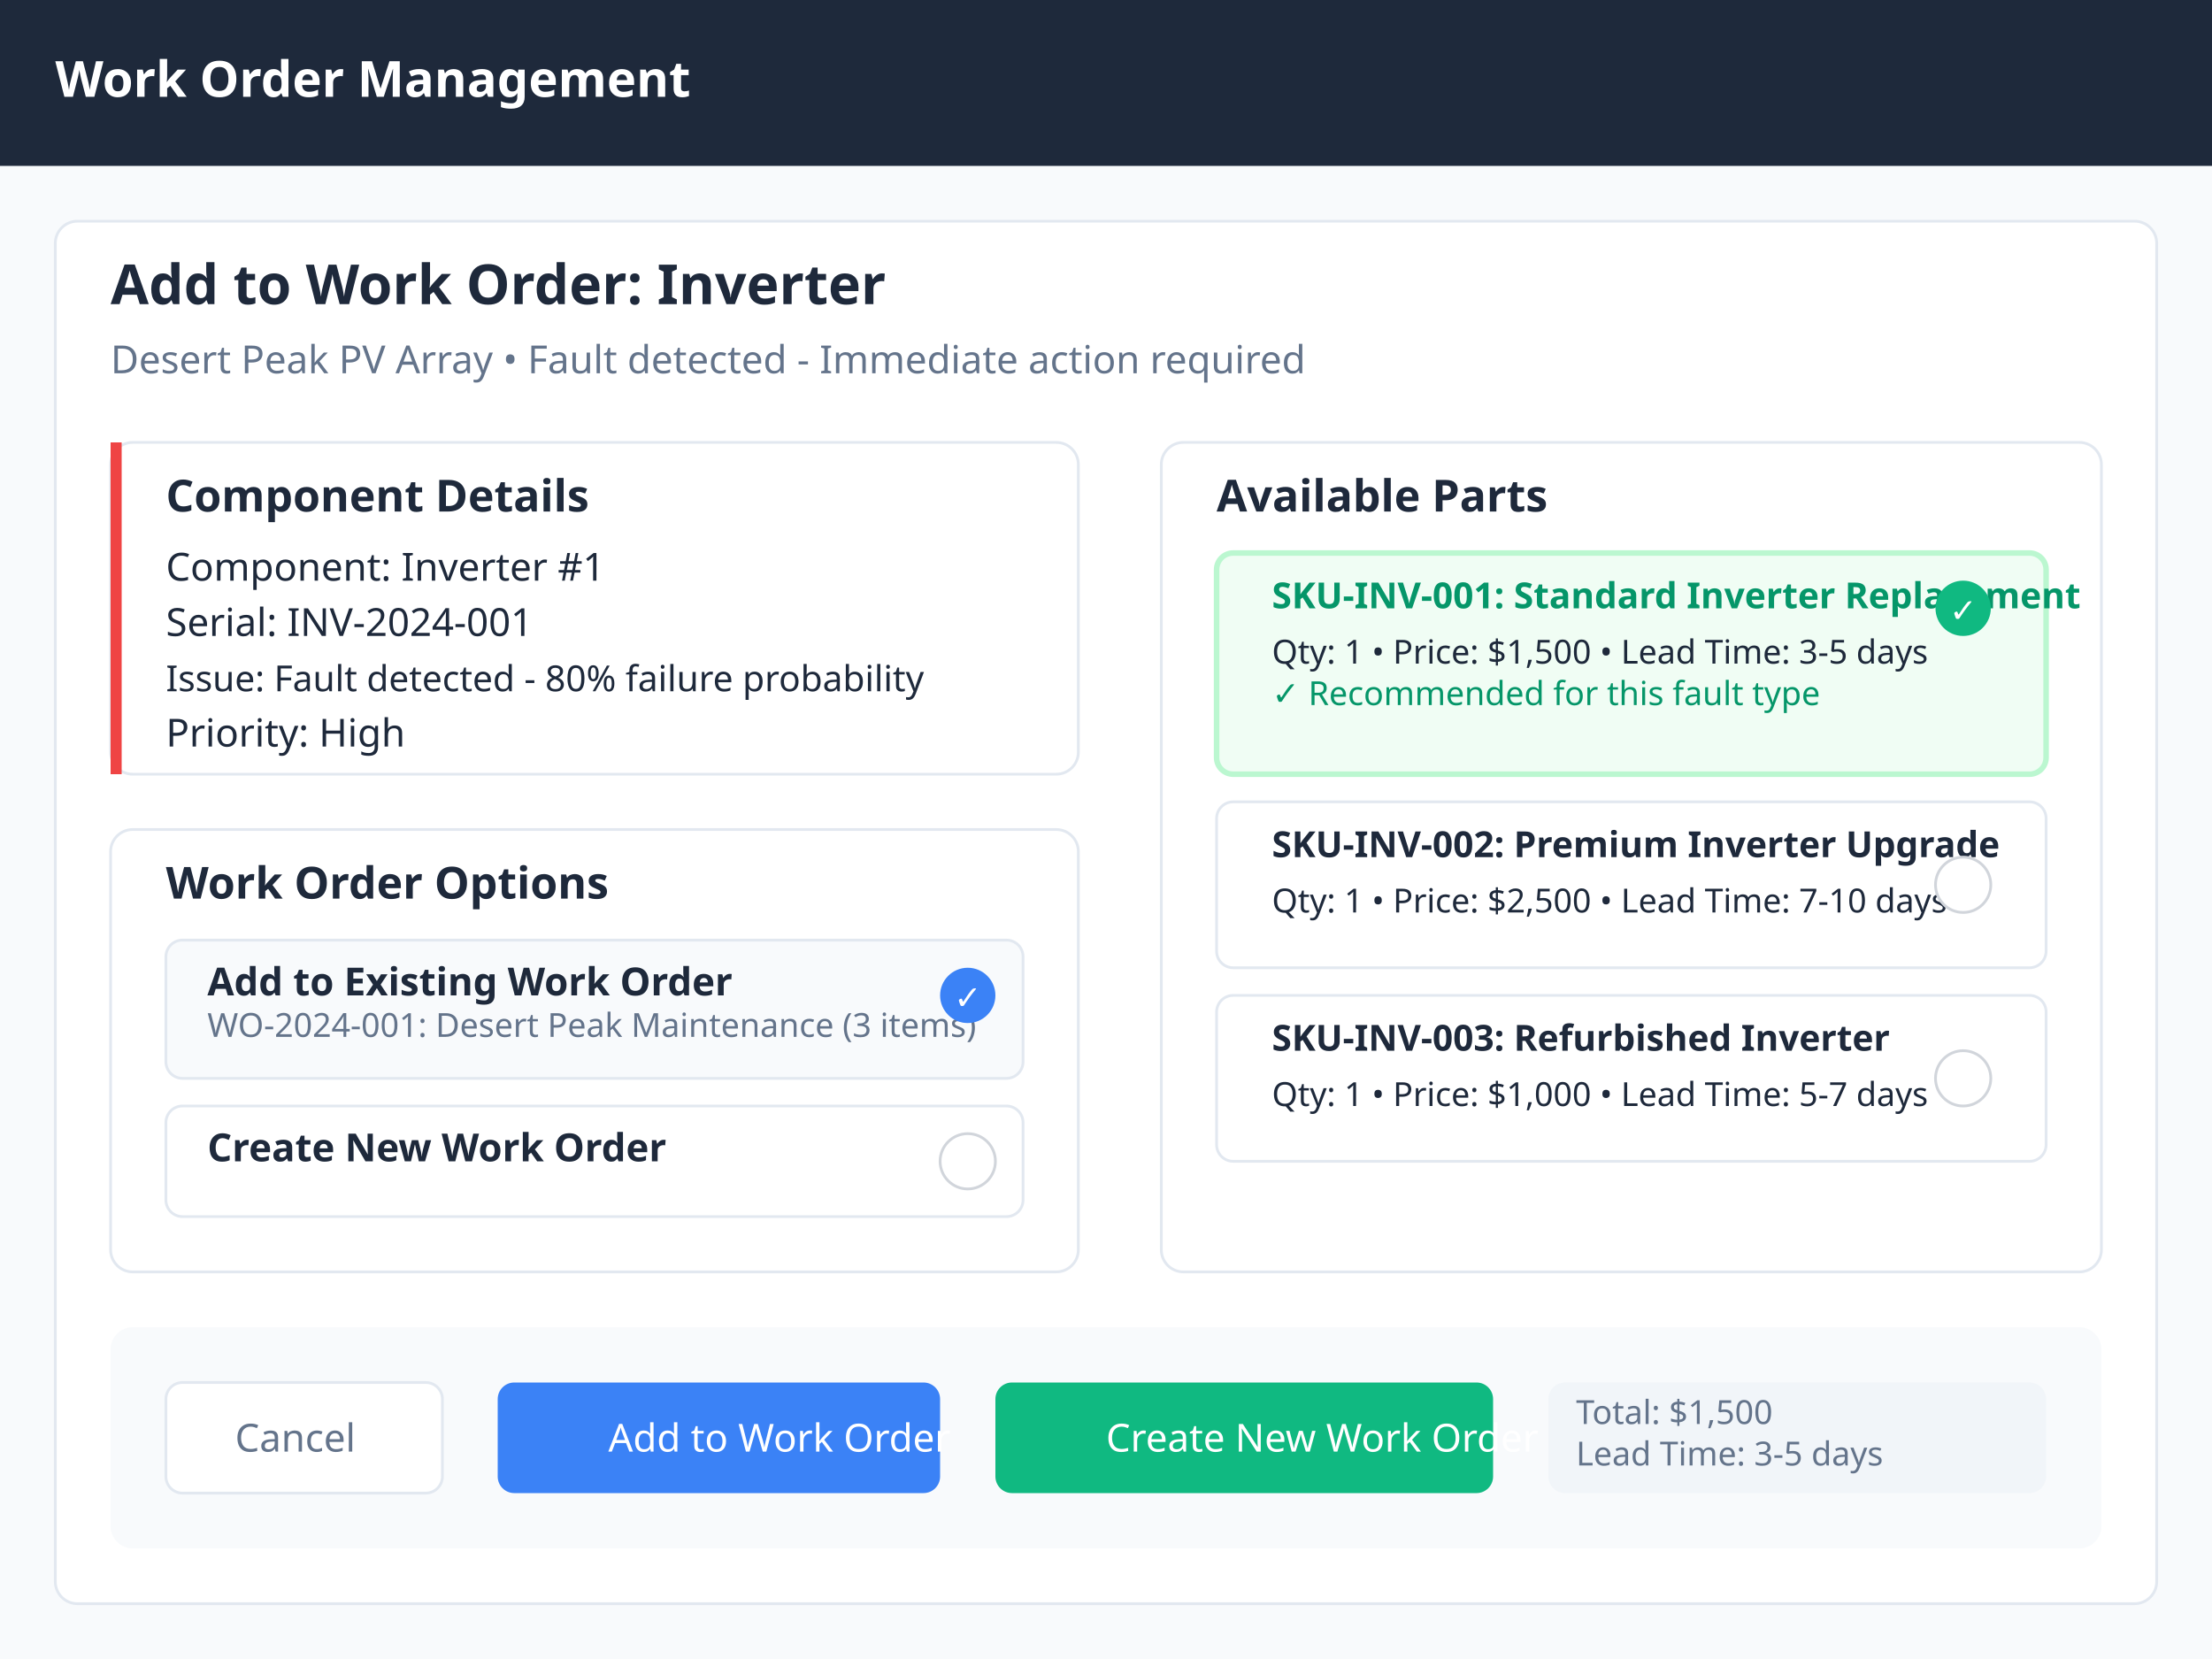
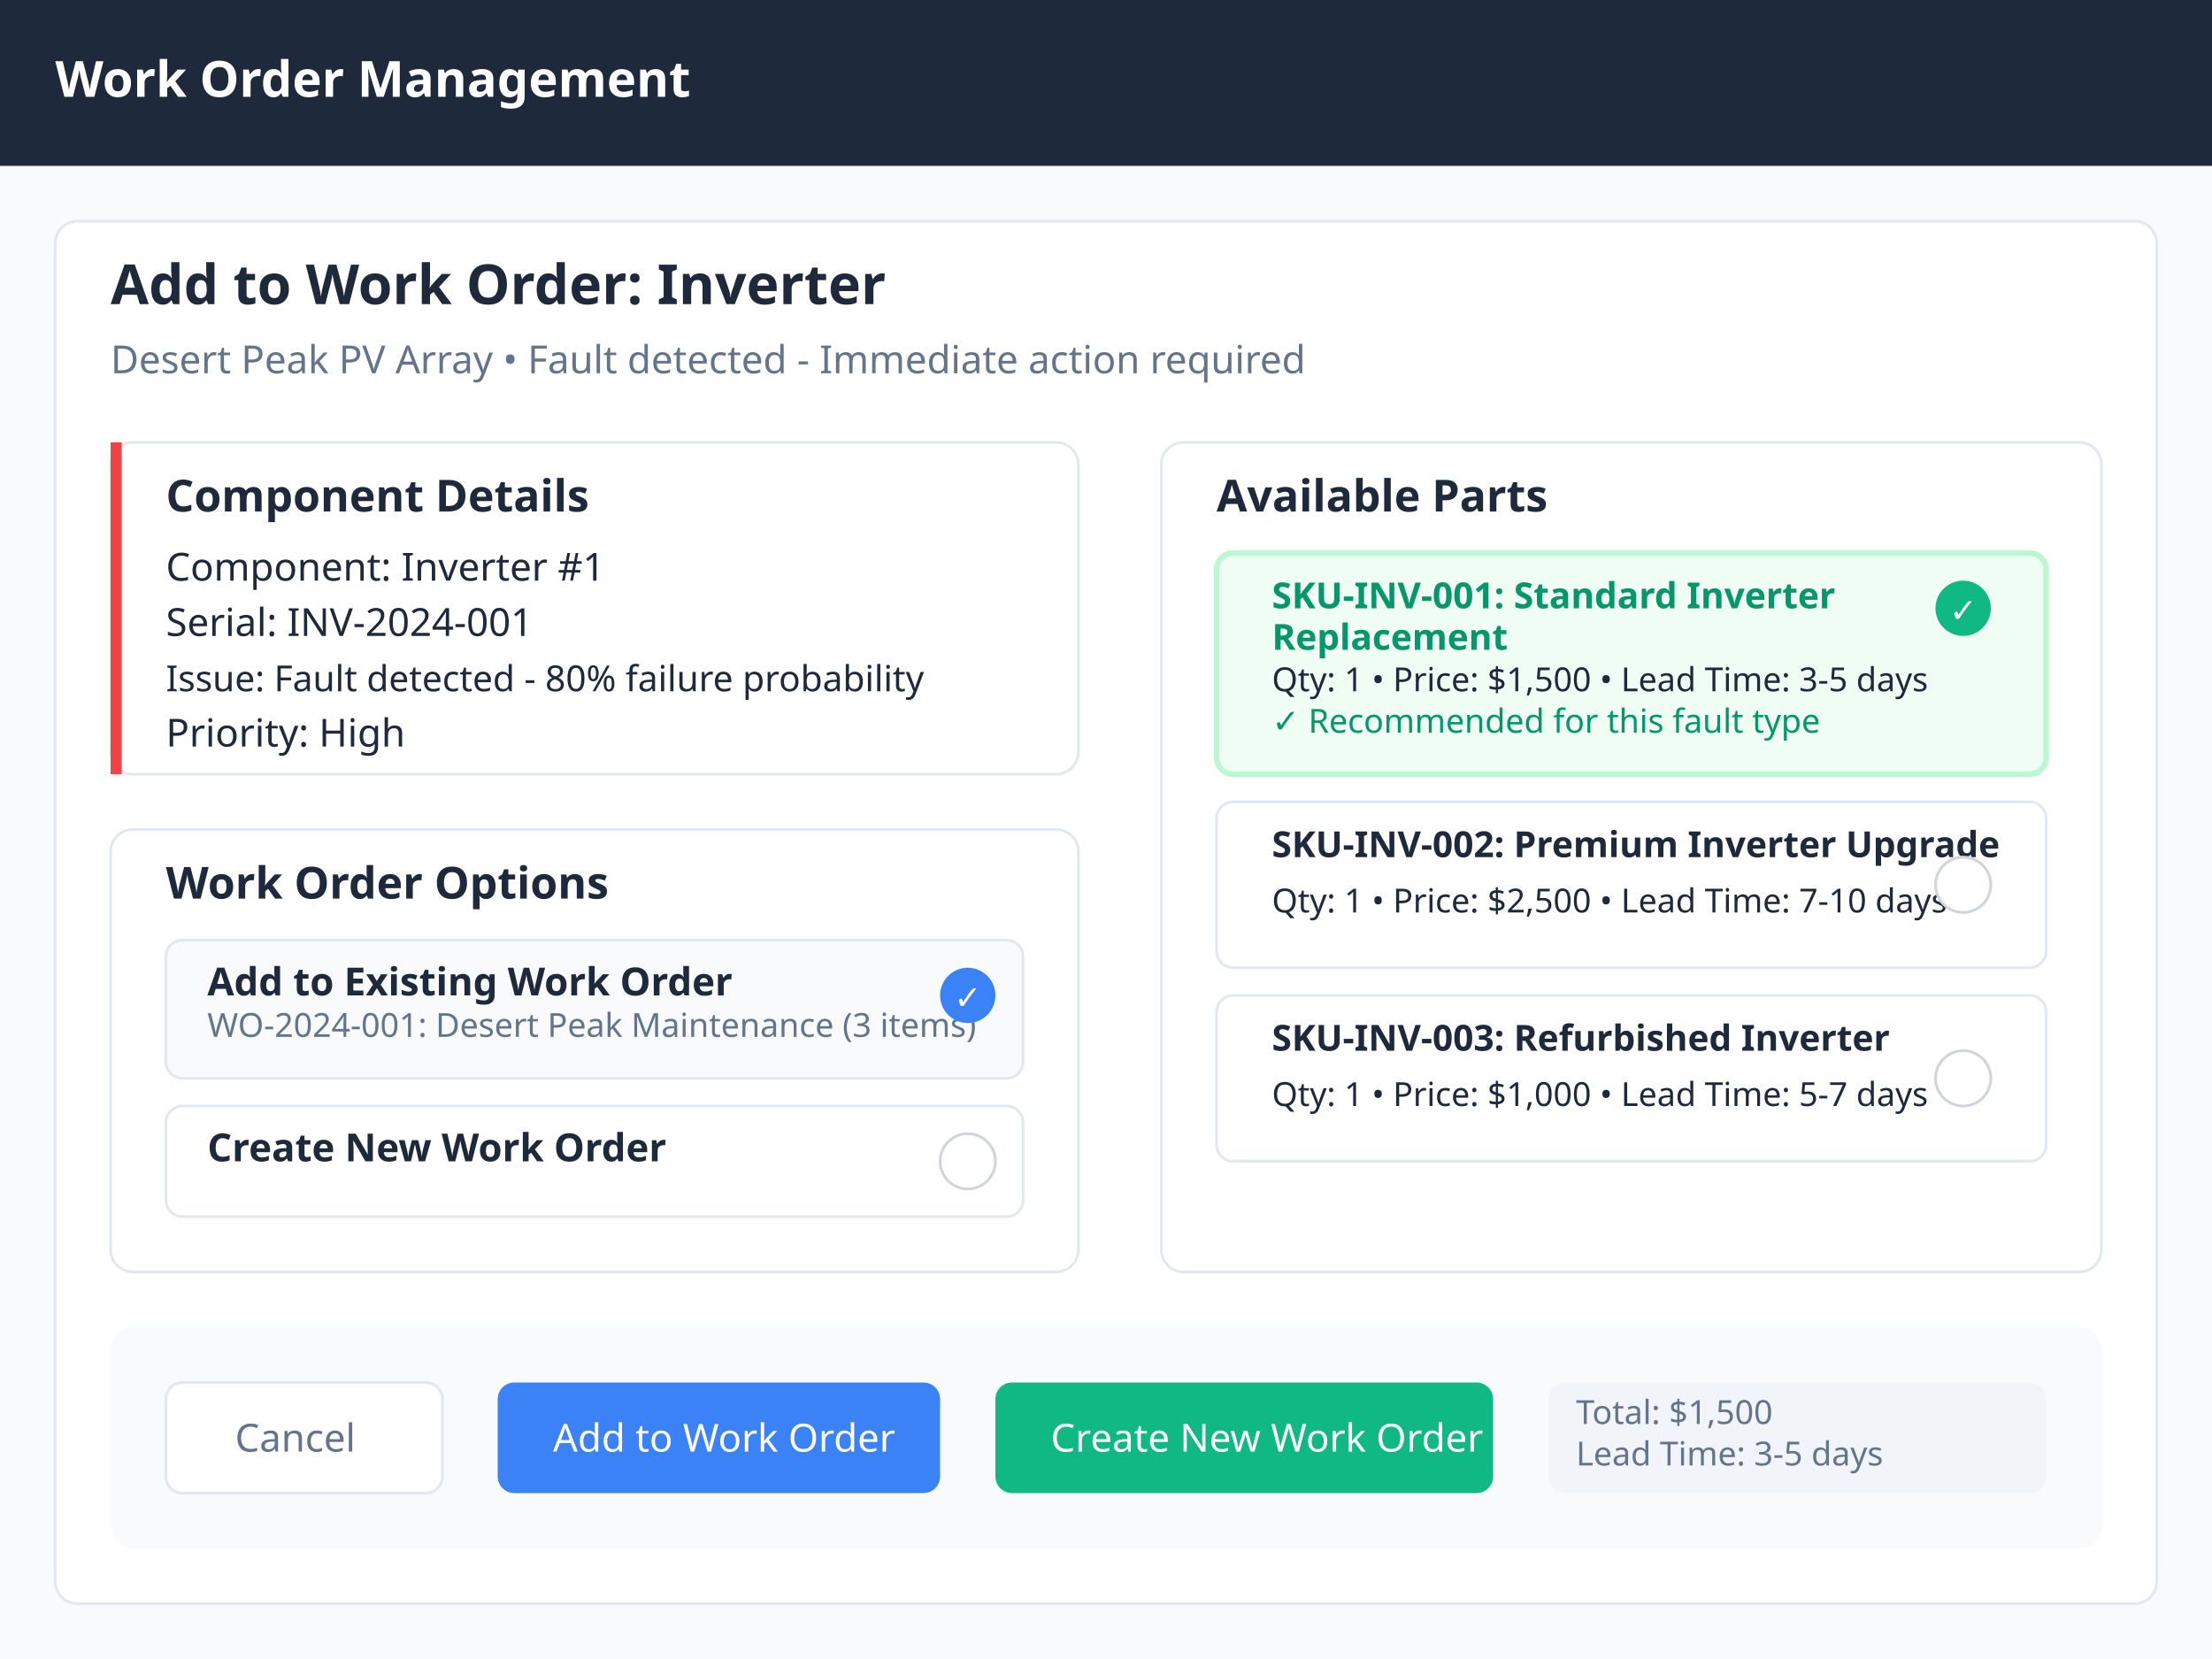
<svg xmlns="http://www.w3.org/2000/svg" width="800" height="600" viewBox="0 0 800 600">
  <rect width="800" height="600" fill="#f8fafc" />
  <rect x="0" y="0" width="800" height="60" fill="#1e293b" />
  <text x="20" y="35" font-family="system-ui, sans-serif" font-size="18" font-weight="600" fill="white">Work Order Management</text>
  <rect x="20" y="80" width="760" height="500" fill="#ffffff" rx="8" stroke="#e2e8f0" stroke-width="1" />
  <text x="40" y="110" font-family="system-ui, sans-serif" font-size="20" font-weight="600" fill="#1e293b">Add to Work Order: Inverter</text>
  <text x="40" y="135" font-family="system-ui, sans-serif" font-size="14" fill="#64748b">Desert Peak PV Array • Fault detected - Immediate action required</text>
  <rect x="40" y="160" width="350" height="120" fill="#ffffff" rx="8" stroke="#e2e8f0" stroke-width="1" />
  <text x="60" y="185" font-family="system-ui, sans-serif" font-size="16" font-weight="600" fill="#1e293b">Component Details</text>
  <text x="60" y="210" font-family="system-ui, sans-serif" font-size="14" fill="#1e293b">Component: Inverter #1</text>
  <text x="60" y="230" font-family="system-ui, sans-serif" font-size="14" fill="#1e293b">Serial: INV-2024-001</text>
  <text x="60" y="250" font-family="system-ui, sans-serif" font-size="13" fill="#1e293b">Issue: Fault detected - 80% failure probability</text>
  <text x="60" y="270" font-family="system-ui, sans-serif" font-size="14" fill="#1e293b">Priority: High</text>
  <rect x="420" y="160" width="340" height="300" fill="#ffffff" rx="8" stroke="#e2e8f0" stroke-width="1" />
  <text x="440" y="185" font-family="system-ui, sans-serif" font-size="16" font-weight="600" fill="#1e293b">Available Parts</text>
  <rect x="440" y="200" width="300" height="80" fill="#f0fdf4" rx="6" stroke="#bbf7d0" stroke-width="2" />
-   <text x="460" y="220" font-family="system-ui, sans-serif" font-size="13" font-weight="600" fill="#059669">SKU-INV-001: Standard Inverter Replacement</text>
-   <text x="460" y="240" font-family="system-ui, sans-serif" font-size="12" fill="#1e293b">Qty: 1 • Price: $1,500 • Lead Time: 3-5 days</text>
-   <text x="460" y="255" font-family="system-ui, sans-serif" font-size="12" fill="#059669">✓ Recommended for this fault type</text>
+   <text x="460" y="220" font-family="system-ui, sans-serif" font-size="13" font-weight="600" fill="#059669">SKU-INV-001: Standard Inverter</text>
+   <text x="460" y="235" font-family="system-ui, sans-serif" font-size="13" font-weight="600" fill="#059669">Replacement</text>
+   <text x="460" y="250" font-family="system-ui, sans-serif" font-size="12" fill="#1e293b">Qty: 1 • Price: $1,500 • Lead Time: 3-5 days</text>
+   <text x="460" y="265" font-family="system-ui, sans-serif" font-size="12" fill="#059669">✓ Recommended for this fault type</text>
  <rect x="700" y="210" width="20" height="20" fill="#10b981" rx="10" />
  <text x="705" y="225" font-family="system-ui, sans-serif" font-size="12" fill="white">✓</text>
  <rect x="440" y="290" width="300" height="60" fill="#ffffff" rx="6" stroke="#e2e8f0" stroke-width="1" />
  <text x="460" y="310" font-family="system-ui, sans-serif" font-size="13" font-weight="600" fill="#1e293b">SKU-INV-002: Premium Inverter Upgrade</text>
  <text x="460" y="330" font-family="system-ui, sans-serif" font-size="12" fill="#1e293b">Qty: 1 • Price: $2,500 • Lead Time: 7-10 days</text>
  <rect x="700" y="310" width="20" height="20" fill="#ffffff" rx="10" stroke="#d1d5db" stroke-width="1" />
  <rect x="440" y="360" width="300" height="60" fill="#ffffff" rx="6" stroke="#e2e8f0" stroke-width="1" />
  <text x="460" y="380" font-family="system-ui, sans-serif" font-size="13" font-weight="600" fill="#1e293b">SKU-INV-003: Refurbished Inverter</text>
  <text x="460" y="400" font-family="system-ui, sans-serif" font-size="12" fill="#1e293b">Qty: 1 • Price: $1,000 • Lead Time: 5-7 days</text>
  <rect x="700" y="380" width="20" height="20" fill="#ffffff" rx="10" stroke="#d1d5db" stroke-width="1" />
  <rect x="40" y="300" width="350" height="160" fill="#ffffff" rx="8" stroke="#e2e8f0" stroke-width="1" />
  <text x="60" y="325" font-family="system-ui, sans-serif" font-size="16" font-weight="600" fill="#1e293b">Work Order Options</text>
  <rect x="60" y="340" width="310" height="50" fill="#f8fafc" rx="6" stroke="#e2e8f0" stroke-width="1" />
  <text x="75" y="360" font-family="system-ui, sans-serif" font-size="14" font-weight="600" fill="#1e293b">Add to Existing Work Order</text>
  <text x="75" y="375" font-family="system-ui, sans-serif" font-size="12" fill="#64748b">WO-2024-001: Desert Peak Maintenance (3 items)</text>
  <rect x="340" y="350" width="20" height="20" fill="#3b82f6" rx="10" />
  <text x="345" y="365" font-family="system-ui, sans-serif" font-size="12" fill="white">✓</text>
  <rect x="60" y="400" width="310" height="40" fill="#ffffff" rx="6" stroke="#e2e8f0" stroke-width="1" />
  <text x="75" y="420" font-family="system-ui, sans-serif" font-size="14" font-weight="600" fill="#1e293b">Create New Work Order</text>
  <rect x="340" y="410" width="20" height="20" fill="#ffffff" rx="10" stroke="#d1d5db" stroke-width="1" />
  <rect x="40" y="480" width="720" height="80" fill="#f8fafc" rx="8" />
  <rect x="60" y="500" width="100" height="40" fill="#ffffff" rx="6" stroke="#e2e8f0" stroke-width="1" />
  <text x="85" y="525" font-family="system-ui, sans-serif" font-size="14" font-weight="500" fill="#64748b">Cancel</text>
  <rect x="180" y="500" width="160" height="40" fill="#3b82f6" rx="6" />
-   <text x="220" y="525" font-family="system-ui, sans-serif" font-size="14" font-weight="500" fill="white">Add to Work Order</text>
+   <text x="200" y="525" font-family="system-ui, sans-serif" font-size="14" font-weight="500" fill="white">Add to Work Order</text>
  <rect x="360" y="500" width="180" height="40" fill="#10b981" rx="6" />
-   <text x="400" y="525" font-family="system-ui, sans-serif" font-size="14" font-weight="500" fill="white">Create New Work Order</text>
+   <text x="380" y="525" font-family="system-ui, sans-serif" font-size="14" font-weight="500" fill="white">Create New Work Order</text>
  <rect x="560" y="500" width="180" height="40" fill="#f1f5f9" rx="6" />
  <text x="570" y="515" font-family="system-ui, sans-serif" font-size="12" fill="#64748b">Total: $1,500</text>
  <text x="570" y="530" font-family="system-ui, sans-serif" font-size="12" fill="#64748b">Lead Time: 3-5 days</text>
  <rect x="40" y="160" width="4" height="120" fill="#ef4444" />
</svg>
